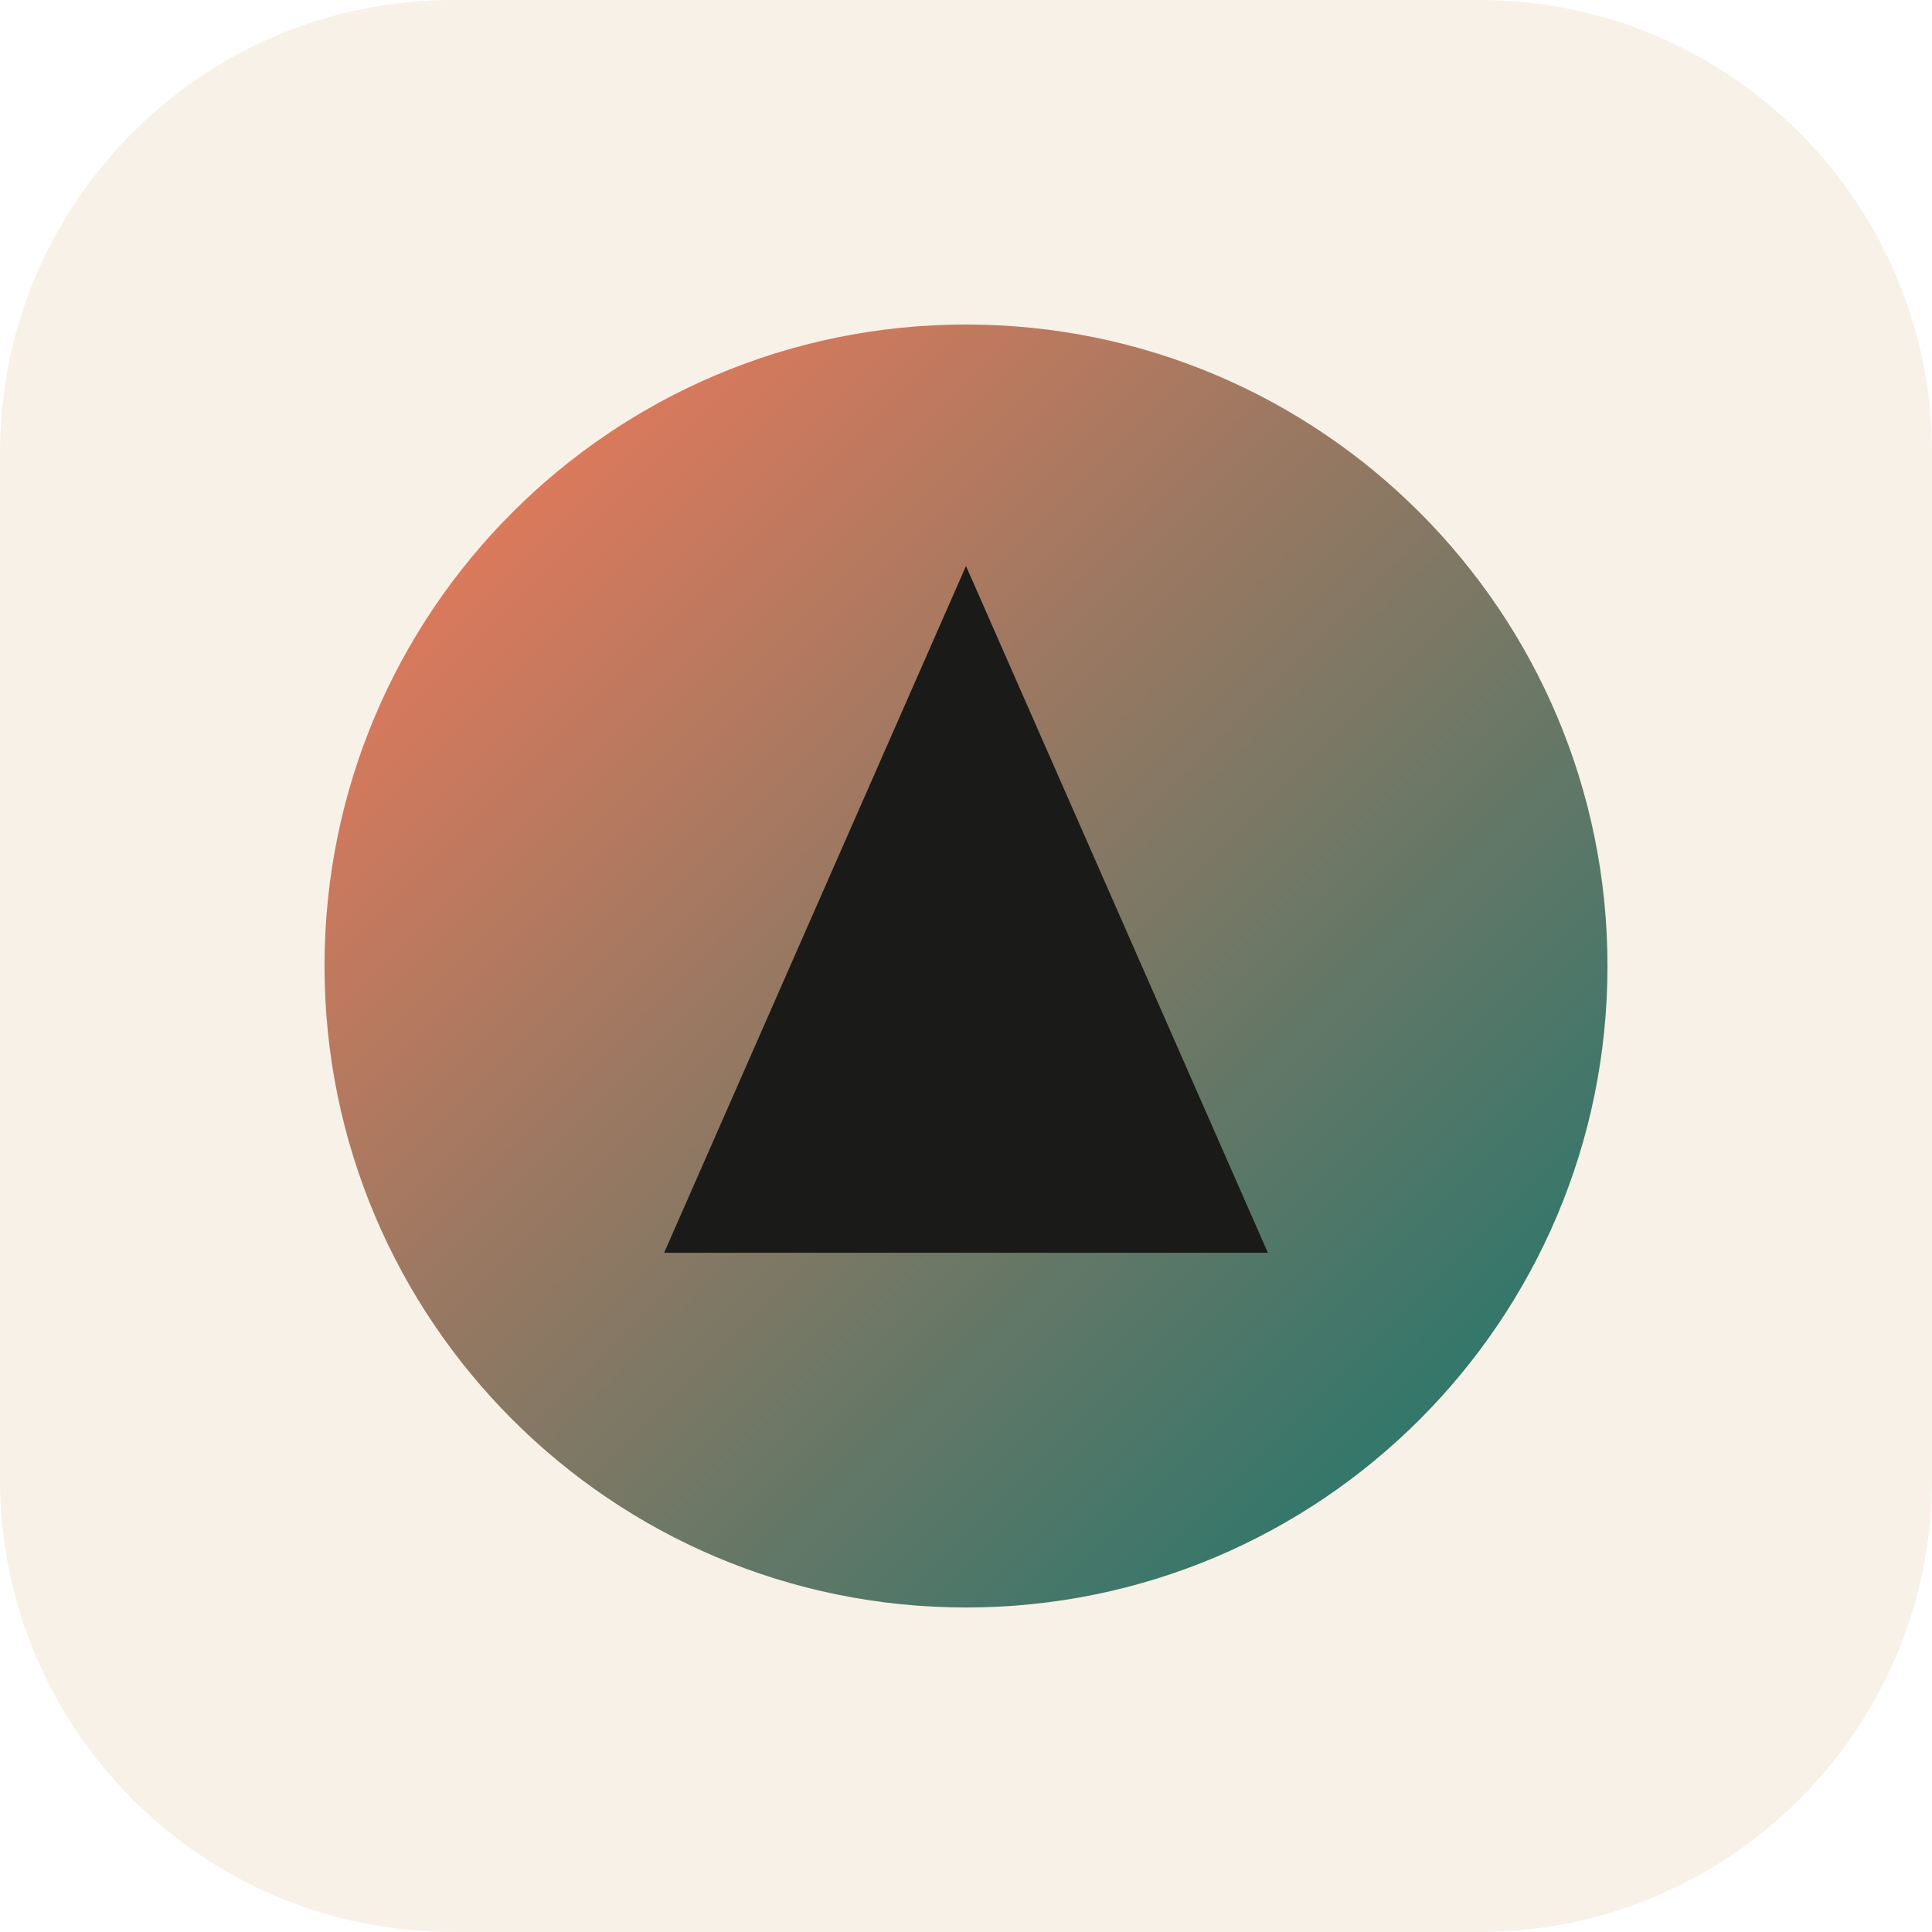
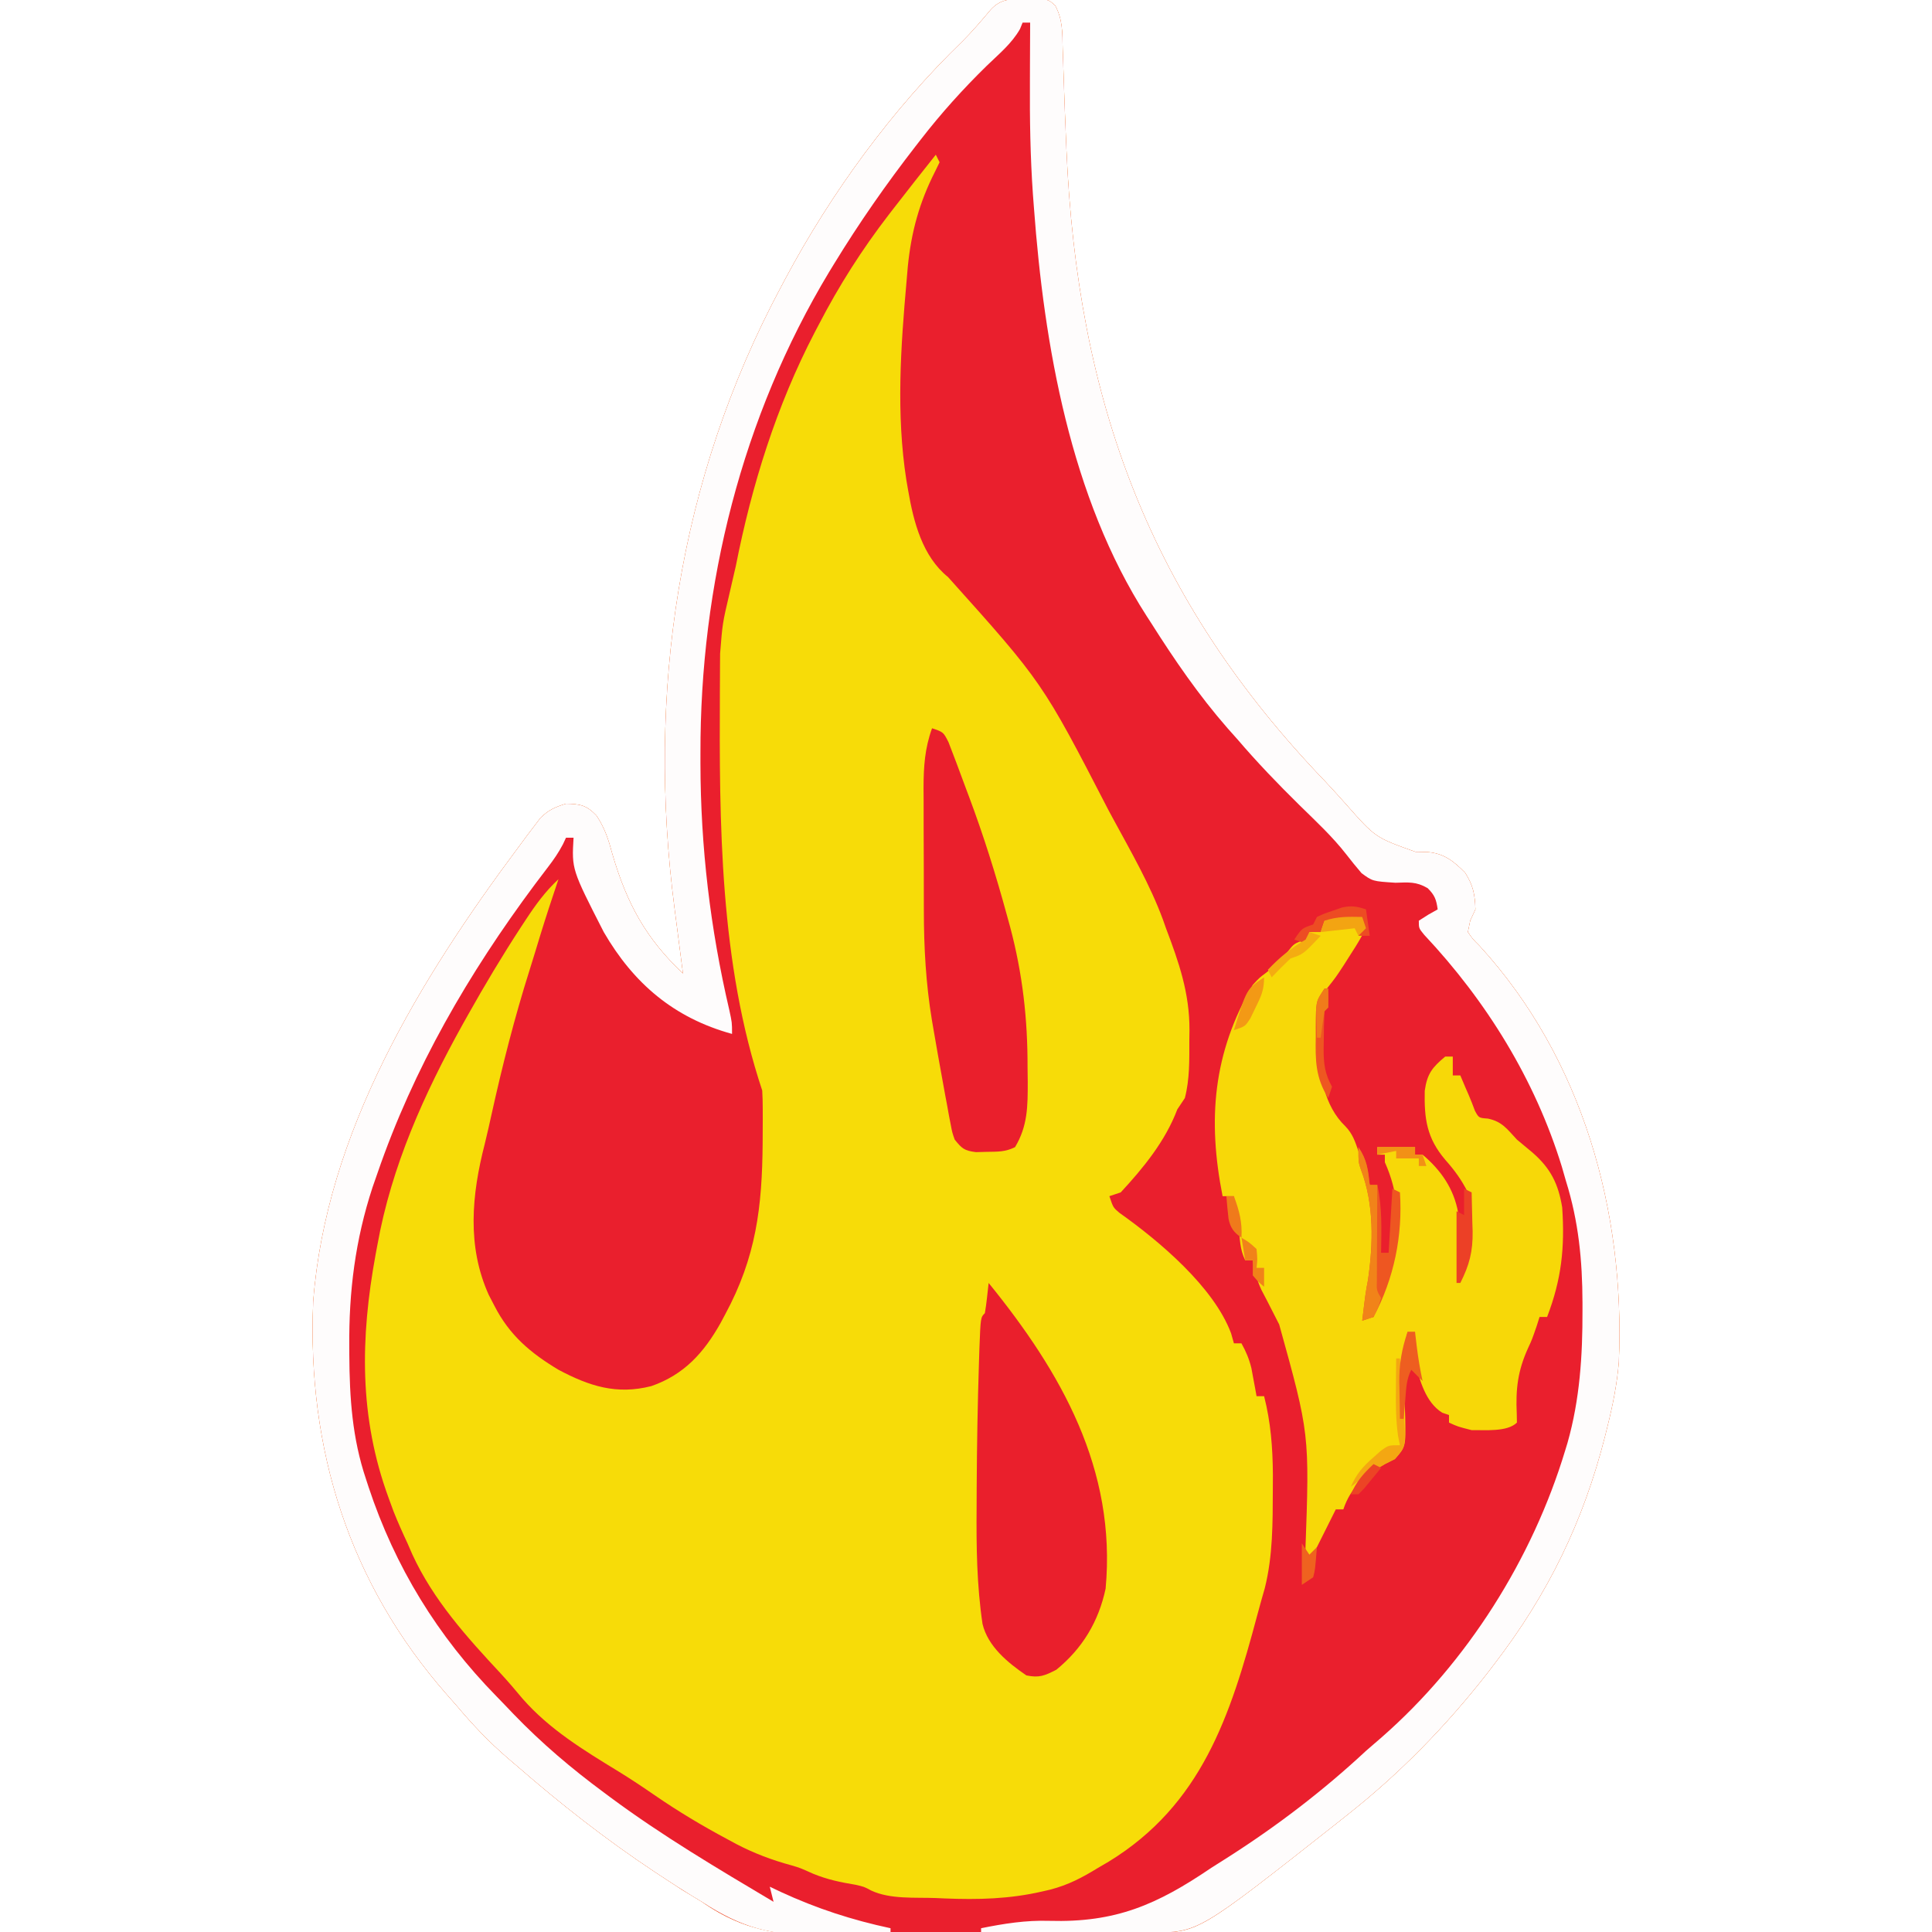
- <svg xmlns="http://www.w3.org/2000/svg" width="512" height="512" viewBox="0 0 512 512" fill="none">
-   <defs>
-     <linearGradient id="g" x1="0" y1="0" x2="1" y2="1">
-       <stop offset="0" stop-color="#ff7a59" />
-       <stop offset="1" stop-color="#0f766e" />
-     </linearGradient>
-   </defs>
-   <rect width="512" height="512" rx="120" fill="#f7f1e7" />
-   <circle cx="256" cy="256" r="170" fill="url(#g)" />
-   <path d="M176 332L256 150L336 332Z" fill="#1a1a18" />
+ <svg xmlns="http://www.w3.org/2000/svg" version="1.1" width="512" height="512">
+   <path d="M0 0 C1.061 -0.037 2.122 -0.075 3.215 -0.113 C6.062 0.312 6.062 0.312 7.701 1.779 C9.721 5.538 9.594 9.063 9.688 13.273 C9.719 14.163 9.751 15.053 9.784 15.97 C9.852 17.881 9.914 19.792 9.971 21.704 C10.125 26.727 10.334 31.748 10.543 36.77 C10.584 37.768 10.625 38.766 10.668 39.794 C13.534 106.71 32.847 159.04 79.13 207.266 C81.09 209.342 82.993 211.46 84.895 213.59 C92.551 222.274 92.551 222.274 103.188 226.062 C104.201 226.078 105.214 226.093 106.258 226.109 C110.695 226.431 113.235 228.485 116.312 231.562 C118.472 234.956 118.922 237.302 119.062 241.312 C118.382 242.767 118.382 242.767 117.688 244.25 C117.378 245.766 117.378 245.766 117.062 247.312 C118.335 249.163 118.335 249.163 120.156 250.977 C147.562 280.899 158.788 321.554 157.062 361.312 C156.59 367.102 155.47 372.684 154.062 378.312 C153.757 379.549 153.757 379.549 153.444 380.811 C147.706 403.444 138.307 422.795 124.062 441.312 C123.127 442.538 123.127 442.538 122.172 443.789 C111.291 457.722 98.948 470.381 85.062 481.312 C83.547 482.519 83.547 482.519 82 483.75 C45.74 512.342 45.74 512.342 33.785 512.487 C32.887 512.5 31.988 512.512 31.063 512.526 C30.075 512.535 29.086 512.544 28.068 512.553 C27.028 512.566 25.989 512.579 24.918 512.592 C14.001 512.72 3.083 512.776 -7.834 512.827 C-13.005 512.854 -18.175 512.903 -23.346 512.971 C-29.599 513.053 -35.851 513.096 -42.104 513.11 C-44.478 513.123 -46.853 513.149 -49.226 513.189 C-63.676 513.422 -73.887 512.738 -85.938 504.312 C-87.692 503.238 -89.45 502.168 -91.215 501.109 C-92.774 500.102 -94.327 499.086 -95.875 498.062 C-96.715 497.511 -97.555 496.959 -98.42 496.391 C-111.278 487.862 -123.309 478.439 -134.938 468.312 C-136.204 467.232 -136.204 467.232 -137.496 466.129 C-142.444 461.849 -146.737 457.317 -150.938 452.312 C-152.206 450.876 -152.206 450.876 -153.5 449.41 C-179.431 419.88 -190.579 384.313 -188.938 345.312 C-185.542 300.374 -160.502 259.594 -134.25 224.438 C-133.591 223.545 -132.932 222.653 -132.253 221.733 C-131.629 220.916 -131.006 220.1 -130.363 219.258 C-129.55 218.183 -129.55 218.183 -128.72 217.086 C-126.592 214.968 -124.798 214.178 -121.938 213.312 C-118.168 213.389 -116.553 213.68 -113.898 216.406 C-111.663 219.719 -110.643 222.942 -109.625 226.75 C-105.815 239.73 -100.82 248.962 -90.938 258.312 C-91.053 257.427 -91.169 256.541 -91.289 255.629 C-91.727 252.26 -92.161 248.89 -92.592 245.52 C-92.777 244.077 -92.964 242.634 -93.153 241.191 C-100.621 184.157 -92.222 127.323 -64.938 76.312 C-64.593 75.661 -64.248 75.01 -63.892 74.339 C-51.668 51.411 -35.499 29.258 -16.789 11.164 C-14.161 8.536 -11.774 5.721 -9.383 2.879 C-6.59 -0.148 -3.965 0.091 0 0 Z " fill="#F7DC08" transform="translate(271.9375,-0.3125)" />
+   <path d="M0 0 C1.061 -0.037 2.122 -0.075 3.215 -0.113 C6.062 0.312 6.062 0.312 7.701 1.779 C9.721 5.538 9.594 9.063 9.688 13.273 C9.719 14.163 9.751 15.053 9.784 15.97 C9.852 17.881 9.914 19.792 9.971 21.704 C10.125 26.727 10.334 31.748 10.543 36.77 C10.584 37.768 10.625 38.766 10.668 39.794 C13.534 106.71 32.847 159.04 79.13 207.266 C81.09 209.342 82.993 211.46 84.895 213.59 C92.551 222.274 92.551 222.274 103.188 226.062 C104.201 226.078 105.214 226.093 106.258 226.109 C110.695 226.431 113.235 228.485 116.312 231.562 C118.472 234.956 118.922 237.302 119.062 241.312 C118.382 242.767 118.382 242.767 117.688 244.25 C117.378 245.766 117.378 245.766 117.062 247.312 C118.335 249.163 118.335 249.163 120.156 250.977 C147.562 280.899 158.788 321.554 157.062 361.312 C156.59 367.102 155.47 372.684 154.062 378.312 C153.757 379.549 153.757 379.549 153.444 380.811 C147.706 403.444 138.307 422.795 124.062 441.312 C123.127 442.538 123.127 442.538 122.172 443.789 C111.291 457.722 98.948 470.381 85.062 481.312 C83.547 482.519 83.547 482.519 82 483.75 C45.74 512.342 45.74 512.342 33.785 512.487 C32.887 512.5 31.988 512.512 31.063 512.526 C30.075 512.535 29.086 512.544 28.068 512.553 C27.028 512.566 25.989 512.579 24.918 512.592 C14.001 512.72 3.083 512.776 -7.834 512.827 C-13.005 512.854 -18.175 512.903 -23.346 512.971 C-29.599 513.053 -35.851 513.096 -42.104 513.11 C-44.478 513.123 -46.853 513.149 -49.226 513.189 C-63.676 513.422 -73.887 512.738 -85.938 504.312 C-87.692 503.238 -89.45 502.168 -91.215 501.109 C-92.774 500.102 -94.327 499.086 -95.875 498.062 C-96.715 497.511 -97.555 496.959 -98.42 496.391 C-111.278 487.862 -123.309 478.439 -134.938 468.312 C-136.204 467.232 -136.204 467.232 -137.496 466.129 C-142.444 461.849 -146.737 457.317 -150.938 452.312 C-152.206 450.876 -152.206 450.876 -153.5 449.41 C-179.431 419.88 -190.579 384.313 -188.938 345.312 C-185.542 300.374 -160.502 259.594 -134.25 224.438 C-133.591 223.545 -132.932 222.653 -132.253 221.733 C-131.629 220.916 -131.006 220.1 -130.363 219.258 C-129.55 218.183 -129.55 218.183 -128.72 217.086 C-126.592 214.968 -124.798 214.178 -121.938 213.312 C-118.168 213.389 -116.553 213.68 -113.898 216.406 C-111.663 219.719 -110.643 222.942 -109.625 226.75 C-105.815 239.73 -100.82 248.962 -90.938 258.312 C-91.053 257.427 -91.169 256.541 -91.289 255.629 C-91.727 252.26 -92.161 248.89 -92.592 245.52 C-92.777 244.077 -92.964 242.634 -93.153 241.191 C-100.621 184.157 -92.222 127.323 -64.938 76.312 C-64.593 75.661 -64.248 75.01 -63.892 74.339 C-51.668 51.411 -35.499 29.258 -16.789 11.164 C-14.161 8.536 -11.774 5.721 -9.383 2.879 C-6.59 -0.148 -3.965 0.091 0 0 Z M-23.938 41.312 C-27.636 45.955 -31.302 50.621 -34.938 55.312 C-35.418 55.932 -35.898 56.552 -36.393 57.19 C-43.51 66.439 -49.571 75.951 -54.938 86.312 C-55.49 87.363 -55.49 87.363 -56.054 88.434 C-66.177 107.887 -72.705 128.848 -76.938 150.312 C-77.49 152.752 -78.052 155.19 -78.625 157.625 C-80.465 165.472 -80.465 165.472 -81.099 173.485 C-81.113 175.002 -81.113 175.002 -81.127 176.55 C-81.132 177.638 -81.136 178.726 -81.141 179.848 C-81.148 180.986 -81.155 182.124 -81.162 183.296 C-81.332 218.524 -81.231 255.433 -69.938 289.312 C-69.844 290.909 -69.807 292.51 -69.805 294.109 C-69.801 295.537 -69.801 295.537 -69.798 296.993 C-69.803 298.006 -69.808 299.019 -69.812 300.062 C-69.817 301.099 -69.822 302.136 -69.827 303.204 C-69.959 320.243 -71.559 333.452 -79.75 348.625 C-80.152 349.378 -80.554 350.131 -80.969 350.907 C-85.41 358.818 -90.648 364.633 -99.34 367.648 C-108.507 369.992 -115.725 367.678 -123.938 363.312 C-131.415 358.828 -136.959 354.125 -140.938 346.312 C-141.422 345.379 -141.907 344.446 -142.406 343.484 C-148.233 330.602 -146.939 316.931 -143.49 303.54 C-142.817 300.825 -142.215 298.098 -141.613 295.367 C-138.772 282.55 -135.564 269.95 -131.606 257.433 C-130.63 254.337 -129.693 251.23 -128.75 248.125 C-127.218 243.162 -125.605 238.232 -123.938 233.312 C-127.395 236.51 -129.992 240.084 -132.562 244 C-132.996 244.658 -133.43 245.316 -133.877 245.994 C-138.846 253.605 -143.491 261.386 -147.938 269.312 C-148.388 270.114 -148.838 270.916 -149.302 271.742 C-159.554 290.191 -168.21 309.435 -171.938 330.312 C-172.084 331.092 -172.231 331.872 -172.382 332.675 C-176.47 354.944 -176.813 375.895 -168.938 397.312 C-168.508 398.483 -168.079 399.653 -167.637 400.859 C-166.495 403.73 -165.252 406.517 -163.938 409.312 C-163.522 410.268 -163.107 411.223 -162.68 412.207 C-157.116 424.336 -148.223 434.169 -139.203 443.855 C-137.207 446.02 -135.319 448.236 -133.438 450.5 C-126.28 458.649 -117.23 464.144 -108.07 469.742 C-104.788 471.758 -101.603 473.881 -98.433 476.069 C-92.198 480.358 -85.804 484.187 -79.125 487.75 C-78.361 488.163 -77.597 488.576 -76.809 489.002 C-72.037 491.49 -67.337 493.25 -62.144 494.664 C-59.938 495.312 -59.938 495.312 -56.438 496.875 C-52.712 498.405 -49.227 499.131 -45.27 499.785 C-42.938 500.312 -42.938 500.312 -41.047 501.332 C-35.974 503.69 -29.485 503.105 -23.938 503.312 C-22.807 503.363 -22.807 503.363 -21.654 503.416 C-12.778 503.782 -4.371 503.577 4.312 501.562 C4.991 501.406 5.67 501.249 6.369 501.087 C11.18 499.837 14.869 497.89 19.062 495.312 C19.989 494.771 20.916 494.23 21.871 493.672 C46.501 478.594 54.145 454.98 61.232 428.414 C61.876 426.008 62.549 423.615 63.238 421.223 C65.407 412.579 65.338 403.861 65.375 395 C65.384 393.067 65.384 393.067 65.393 391.094 C65.337 383.937 64.835 377.258 63.062 370.312 C62.403 370.312 61.742 370.312 61.062 370.312 C60.941 369.637 60.82 368.962 60.695 368.266 C60.528 367.374 60.36 366.482 60.188 365.562 C60.025 364.681 59.863 363.799 59.695 362.891 C59.095 360.443 58.283 358.507 57.062 356.312 C56.403 356.312 55.742 356.312 55.062 356.312 C54.812 355.428 54.562 354.544 54.305 353.633 C49.708 341.347 35.236 329.17 24.707 321.715 C23.062 320.312 23.062 320.312 22.062 317.312 C23.052 316.983 24.043 316.652 25.062 316.312 C31.127 309.756 36.884 302.712 40.062 294.312 C40.722 293.322 41.383 292.332 42.062 291.312 C43.37 286.233 43.246 281.211 43.25 276 C43.262 275.088 43.274 274.176 43.287 273.236 C43.308 263.485 40.498 255.363 37.062 246.312 C36.8 245.567 36.537 244.822 36.266 244.055 C32.817 234.719 27.792 226.043 23.062 217.312 C22.431 216.142 22.431 216.142 21.786 214.948 C4.334 181.143 4.334 181.143 -20.688 153.25 C-27.478 147.779 -29.828 138.639 -31.25 130.375 C-31.413 129.434 -31.576 128.493 -31.744 127.523 C-34.47 110.043 -33.25 92.349 -31.688 74.812 C-31.578 73.531 -31.469 72.25 -31.357 70.93 C-30.436 61.764 -28.301 53.958 -24.125 45.75 C-23.733 44.946 -23.341 44.141 -22.938 43.312 C-23.267 42.653 -23.598 41.992 -23.938 41.312 Z " fill="#EA1F2D" transform="translate(271.9375,-0.3125)" />
+   <path d="M0 0 C1.061 -0.037 2.122 -0.075 3.215 -0.113 C6.062 0.312 6.062 0.312 7.701 1.779 C9.721 5.538 9.594 9.063 9.688 13.273 C9.719 14.163 9.751 15.053 9.784 15.97 C9.852 17.881 9.914 19.792 9.971 21.704 C10.125 26.727 10.334 31.748 10.543 36.77 C10.584 37.768 10.625 38.766 10.668 39.794 C13.534 106.71 32.847 159.04 79.13 207.266 C81.09 209.342 82.993 211.46 84.895 213.59 C92.551 222.274 92.551 222.274 103.188 226.062 C104.201 226.078 105.214 226.093 106.258 226.109 C110.695 226.431 113.235 228.485 116.312 231.562 C118.472 234.956 118.922 237.302 119.062 241.312 C118.382 242.767 118.382 242.767 117.688 244.25 C117.378 245.766 117.378 245.766 117.062 247.312 C118.335 249.163 118.335 249.163 120.156 250.977 C147.562 280.899 158.788 321.554 157.062 361.312 C156.59 367.102 155.47 372.684 154.062 378.312 C153.757 379.549 153.757 379.549 153.444 380.811 C147.706 403.444 138.307 422.795 124.062 441.312 C123.127 442.538 123.127 442.538 122.172 443.789 C111.291 457.722 98.948 470.381 85.062 481.312 C83.547 482.519 83.547 482.519 82 483.75 C45.594 512.457 45.594 512.457 33.246 512.426 C32.245 512.426 31.244 512.426 30.213 512.426 C29.129 512.421 28.046 512.415 26.93 512.41 C25.823 512.409 24.716 512.407 23.575 512.406 C20.029 512.4 16.483 512.388 12.938 512.375 C10.538 512.37 8.138 512.365 5.738 512.361 C-0.154 512.35 -6.046 512.334 -11.938 512.312 C-11.938 511.983 -11.938 511.652 -11.938 511.312 C-5.882 510.086 -0.079 509.165 6.113 509.355 C23.755 509.86 34.634 505.097 49.062 495.312 C50.46 494.419 51.861 493.531 53.266 492.648 C66.352 484.325 78.72 474.879 90.062 464.312 C91.454 463.099 92.85 461.891 94.25 460.688 C116.88 440.863 134.189 413.41 142.875 384.625 C143.07 383.985 143.265 383.345 143.466 382.686 C146.738 371.175 147.471 359.539 147.438 347.625 C147.437 346.573 147.437 346.573 147.437 345.5 C147.403 334.31 146.411 324.027 143.062 313.312 C142.7 312.054 142.338 310.796 141.965 309.5 C134.873 286.422 121.992 265.612 105.496 248.055 C104.062 246.312 104.062 246.312 104.062 244.312 C106.562 242.688 106.562 242.688 109.062 241.312 C108.706 238.724 108.288 237.534 106.402 235.68 C103.374 233.91 101.358 234.146 97.875 234.25 C91.795 233.854 91.795 233.854 88.879 231.699 C87.49 230.081 86.15 228.42 84.844 226.734 C81.147 221.982 76.727 217.897 72.438 213.688 C66.735 208.078 61.26 202.392 56.062 196.312 C55.175 195.313 54.286 194.316 53.395 193.32 C45.723 184.543 39.291 175.155 33.062 165.312 C32.685 164.73 32.307 164.147 31.918 163.546 C11.767 132.216 4.758 91.866 2.062 55.312 C1.975 54.163 1.887 53.013 1.797 51.829 C1.096 41.809 0.941 31.853 1 21.812 C1.005 20.296 1.01 18.779 1.014 17.262 C1.024 13.612 1.042 9.962 1.062 6.312 C0.403 6.312 -0.258 6.312 -0.938 6.312 C-1.278 7.148 -1.278 7.148 -1.625 8 C-3.837 11.897 -7.321 14.713 -10.516 17.82 C-16.805 23.981 -22.535 30.343 -27.938 37.312 C-28.392 37.896 -28.847 38.48 -29.316 39.082 C-37.108 49.123 -44.315 59.462 -50.938 70.312 C-51.357 71 -51.777 71.687 -52.21 72.395 C-75.372 110.862 -86.408 155.321 -86.312 200 C-86.313 200.882 -86.313 201.764 -86.313 202.673 C-86.27 224.809 -83.711 246.371 -78.672 267.953 C-77.938 271.312 -77.938 271.312 -77.938 274.312 C-93.314 270.078 -104.023 260.965 -111.938 247.312 C-120.431 230.699 -120.431 230.699 -119.938 222.312 C-120.597 222.312 -121.257 222.312 -121.938 222.312 C-122.21 222.895 -122.483 223.477 -122.765 224.077 C-123.919 226.277 -125.193 228.117 -126.703 230.086 C-127.256 230.817 -127.809 231.547 -128.379 232.3 C-129.274 233.482 -129.274 233.482 -130.188 234.688 C-147.772 258.306 -162.352 283.408 -171.938 311.312 C-172.356 312.513 -172.775 313.713 -173.207 314.949 C-177.788 328.899 -179.503 342.6 -179.375 357.188 C-179.372 357.929 -179.369 358.67 -179.366 359.434 C-179.297 370.791 -178.589 381.489 -174.938 392.312 C-174.608 393.326 -174.608 393.326 -174.272 394.36 C-167.28 415.489 -155.955 433.954 -140.378 449.841 C-138.854 451.397 -137.353 452.974 -135.852 454.551 C-128.431 462.251 -120.529 468.958 -111.938 475.312 C-111.085 475.948 -111.085 475.948 -110.215 476.597 C-96.431 486.83 -81.678 495.545 -66.938 504.312 C-67.267 502.993 -67.597 501.673 -67.938 500.312 C-66.968 500.771 -65.999 501.23 -65 501.703 C-55.486 506.095 -46.178 509.12 -35.938 511.312 C-35.938 511.642 -35.938 511.973 -35.938 512.312 C-40.647 512.513 -45.354 512.657 -50.067 512.752 C-51.663 512.792 -53.258 512.846 -54.852 512.916 C-67.426 513.455 -75.414 511.151 -85.938 504.312 C-86.856 503.757 -87.774 503.201 -88.72 502.629 C-91.141 501.155 -93.511 499.626 -95.875 498.062 C-96.715 497.511 -97.555 496.959 -98.42 496.391 C-111.278 487.862 -123.309 478.439 -134.938 468.312 C-136.204 467.232 -136.204 467.232 -137.496 466.129 C-142.444 461.849 -146.737 457.317 -150.938 452.312 C-152.206 450.876 -152.206 450.876 -153.5 449.41 C-179.431 419.88 -190.579 384.313 -188.938 345.312 C-185.542 300.374 -160.502 259.594 -134.25 224.438 C-133.591 223.545 -132.932 222.653 -132.253 221.733 C-131.629 220.916 -131.006 220.1 -130.363 219.258 C-129.55 218.183 -129.55 218.183 -128.72 217.086 C-126.592 214.968 -124.798 214.178 -121.938 213.312 C-118.168 213.389 -116.553 213.68 -113.898 216.406 C-111.663 219.719 -110.643 222.942 -109.625 226.75 C-105.815 239.73 -100.82 248.962 -90.938 258.312 C-91.053 257.427 -91.169 256.541 -91.289 255.629 C-91.727 252.26 -92.161 248.89 -92.592 245.52 C-92.777 244.077 -92.964 242.634 -93.153 241.191 C-100.621 184.157 -92.222 127.323 -64.938 76.312 C-64.593 75.661 -64.248 75.01 -63.892 74.339 C-51.668 51.411 -35.499 29.258 -16.789 11.164 C-14.161 8.536 -11.774 5.721 -9.383 2.879 C-6.59 -0.148 -3.965 0.091 0 0 Z " fill="#FEFCFC" transform="translate(271.9375,-0.3125)" />
+   <path d="M0 0 C0.495 1.485 0.495 1.485 1 3 C-0.148 5.222 -1.324 7.23 -2.688 9.312 C-3.745 10.977 -3.745 10.977 -4.824 12.676 C-7 16 -7 16 -9.234 18.816 C-11.643 23.159 -11.645 26.735 -11.562 31.625 C-11.552 32.95 -11.552 32.95 -11.54 34.302 C-11.318 41.799 -10.147 50.011 -4.461 55.48 C-2.491 57.53 -1.861 59.573 -0.938 62.25 C-0.617 63.163 -0.296 64.075 0.035 65.016 C0.354 66 0.672 66.985 1 68 C1.365 69.096 1.73 70.191 2.105 71.32 C3.13 75.533 3.302 79.312 3.25 83.625 C3.246 84.405 3.242 85.186 3.238 85.99 C3.138 92.792 2.322 99.32 1 106 C1.66 106 2.32 106 3 106 C3.103 105.361 3.206 104.721 3.312 104.062 C3.89 101.491 4.594 99.116 5.438 96.625 C5.7 95.84 5.963 95.055 6.234 94.246 C6.868 92.387 7.525 90.536 8.188 88.688 C10.058 80.197 9.512 72.902 6 65 C6 64.34 6 63.68 6 63 C5.34 63 4.68 63 4 63 C4 62.34 4 61.68 4 61 C7.3 61 10.6 61 14 61 C14 61.66 14 62.32 14 63 C14.66 63 15.32 63 16 63 C20.848 67.082 24.297 72.03 25.414 78.336 C25.61 80.729 25.707 83.099 25.75 85.5 C25.78 86.322 25.809 87.145 25.84 87.992 C25.91 89.994 25.957 91.997 26 94 C29.662 88.299 29.232 79.499 28 73 C26.326 69.668 24.509 67.175 22.043 64.395 C17.09 58.589 16.418 53.499 16.57 46.082 C17.199 41.573 18.542 39.882 22 37 C22.66 37 23.32 37 24 37 C24 38.65 24 40.3 24 42 C24.66 42 25.32 42 26 42 C26.454 43.072 26.907 44.145 27.375 45.25 C27.653 45.887 27.932 46.524 28.219 47.18 C28.812 48.561 29.355 49.964 29.875 51.375 C30.9 53.261 30.9 53.261 33.312 53.438 C37.086 54.227 38.378 56.195 41 59 C42.369 60.153 43.744 61.299 45.125 62.438 C49.938 66.616 51.984 70.749 53 77 C53.716 87.614 52.826 96.025 49 106 C48.34 106 47.68 106 47 106 C46.629 107.176 46.629 107.176 46.25 108.375 C45 112 45 112 43.977 114.203 C41.242 120.215 40.646 125.034 40.957 131.629 C40.971 132.411 40.985 133.194 41 134 C38.449 136.551 32.43 135.933 29 136 C25.312 135.062 25.312 135.062 23 134 C23 133.34 23 132.68 23 132 C22.402 131.794 21.804 131.588 21.188 131.375 C16.788 128.609 15.261 122.849 14 118 C13.849 115.307 13.907 112.701 14 110 C13.34 110 12.68 110 12 110 C11.183 114.337 10.961 118.377 11.078 122.793 C11.104 123.835 11.13 124.877 11.156 125.951 C11.219 128.121 11.297 130.29 11.391 132.459 C11.548 140.384 11.548 140.384 8.641 143.652 C7.334 144.319 7.334 144.319 6 145 C0.769 147.877 -3.056 151.168 -5 157 C-5.66 157 -6.32 157 -7 157 C-7.276 157.552 -7.552 158.103 -7.836 158.672 C-9.891 162.781 -11.945 166.891 -14 171 C-14.33 171 -14.66 171 -15 171 C-15.02 170.004 -15.04 169.007 -15.06 167.981 C-13.946 137.009 -13.946 137.009 -22 108 C-23.072 105.921 -24.134 103.838 -25.188 101.75 C-25.697 100.775 -26.206 99.801 -26.73 98.797 C-27.929 96.157 -28.568 93.855 -29 91 C-29.66 91 -30.32 91 -31 91 C-32.447 88.106 -32.432 85.192 -32.719 81.996 C-32.795 80.004 -32.795 80.004 -34 79 C-34.041 77.334 -34.043 75.666 -34 74 C-34.99 74 -35.98 74 -37 74 C-41.013 53.721 -39.565 36.103 -29 18 C-27.219 16.082 -27.219 16.082 -25.5 14.812 C-23.172 12.992 -21.634 11.542 -19.75 9.188 C-18 7 -18 7 -15 6 C-14.67 5.34 -14.34 4.68 -14 4 C-13.01 3.67 -12.02 3.34 -11 3 C-10.67 2.34 -10.34 1.68 -10 1 C-6.527 -0.158 -3.639 -0.069 0 0 Z " fill="#F7D808" transform="translate(361,243)" />
+   <path d="M0 0 C19.198 23.625 33.917 49.365 31 81 C29.131 89.759 24.858 96.851 17.938 102.5 C14.825 104.089 13.41 104.7 10 104 C5.09 100.647 -0.223 96.311 -1.626 90.332 C-3.153 79.998 -3.27 69.864 -3.188 59.438 C-3.18 57.631 -3.173 55.824 -3.166 54.018 C-3.108 43.008 -2.92 32.004 -2.562 21 C-2.523 19.785 -2.484 18.57 -2.444 17.318 C-2.129 9.129 -2.129 9.129 -1 8 C-0.769 6.653 -0.588 5.296 -0.438 3.938 C-0.221 1.988 -0.221 1.988 0 0 Z " fill="#EA1F2C" transform="translate(262,340)" />
+   <path d="M0 0 C3 1 3 1 4.359 3.676 C4.818 4.876 5.277 6.076 5.75 7.312 C6.005 7.98 6.261 8.647 6.524 9.335 C7.363 11.551 8.182 13.775 9 16 C9.279 16.742 9.558 17.485 9.845 18.25 C13.684 28.505 16.93 38.874 19.812 49.438 C20.102 50.49 20.392 51.543 20.691 52.628 C23.996 65.068 25.346 77.01 25.312 89.875 C25.329 91.141 25.345 92.407 25.361 93.711 C25.365 100.171 25.367 105.38 22 111 C19.42 112.29 17.443 112.204 14.562 112.25 C13.594 112.276 12.626 112.302 11.629 112.328 C8.518 111.94 7.931 111.384 6 109 C5.34 107.109 5.34 107.109 4.938 104.965 C4.782 104.164 4.626 103.364 4.466 102.539 C4.312 101.68 4.158 100.822 4 99.938 C3.833 99.051 3.665 98.164 3.493 97.25 C2.98 94.503 2.487 91.752 2 89 C1.85 88.162 1.7 87.324 1.545 86.46 C1.126 84.1 0.716 81.738 0.312 79.375 C0.193 78.679 0.074 77.983 -0.049 77.265 C-1.629 67.659 -2.158 58.188 -2.168 48.457 C-2.171 47.289 -2.175 46.121 -2.178 44.918 C-2.183 42.465 -2.185 40.012 -2.185 37.559 C-2.187 33.813 -2.206 30.068 -2.225 26.322 C-2.228 23.93 -2.23 21.537 -2.23 19.145 C-2.238 18.031 -2.245 16.917 -2.252 15.77 C-2.236 10.115 -1.919 5.336 0 0 Z " fill="#EA1F2C" transform="translate(247,193)" />
+   <path d="M0 0 C2.296 3.445 2.54 5.938 3 10 C3.66 10 4.32 10 5 10 C6.326 15.967 6.088 21.926 6 28 C6.66 28 7.32 28 8 28 C8.33 22.39 8.66 16.78 9 11 C9.66 11.33 10.32 11.66 11 12 C11.755 23.447 9.442 34.826 4 45 C2.515 45.495 2.515 45.495 1 46 C1.906 38.494 1.906 38.494 2.52 35.273 C3.927 25.685 4.185 15.061 0.656 5.945 C0 4 0 4 0 0 Z " fill="#EE5621" transform="translate(360,304)" />
+   <path d="M0 0 C2.296 3.445 2.54 5.938 3 10 C3.66 10 4.32 10 5 10 C4.995 10.838 4.99 11.675 4.984 12.539 C4.967 15.643 4.955 18.748 4.945 21.853 C4.938 23.859 4.925 25.865 4.912 27.871 C4.909 29.128 4.906 30.385 4.902 31.68 C4.897 32.842 4.892 34.005 4.886 35.203 C4.806 37.955 4.806 37.955 6 40 C5.25 42.562 5.25 42.562 4 45 C2.515 45.495 2.515 45.495 1 46 C1.906 38.494 1.906 38.494 2.52 35.273 C3.927 25.685 4.185 15.061 0.656 5.945 C0 4 0 4 0 0 Z " fill="#F18319" transform="translate(360,304)" />
+   <path d="M0 0 C0.66 0.33 1.32 0.66 2 1 C2.082 3.688 2.141 6.374 2.188 9.062 C2.225 10.191 2.225 10.191 2.264 11.342 C2.333 16.666 1.407 20.243 -1 25 C-1.33 25 -1.66 25 -2 25 C-2 18.73 -2 12.46 -2 6 C-1.01 6.495 -1.01 6.495 0 7 C0 4.69 0 2.38 0 0 Z " fill="#EC4026" transform="translate(388,315)" />
+   <path d="M0 0 C0.33 0 0.66 0 1 0 C1.313 3.914 1.568 7.831 1.812 11.75 C1.947 13.417 1.947 13.417 2.084 15.117 C2.556 23.363 2.556 23.363 -0.328 26.668 C-1.21 27.108 -2.092 27.547 -3 28 C-3.846 28.516 -4.691 29.031 -5.562 29.562 C-6.367 30.037 -7.171 30.511 -8 31 C-9.346 31.982 -10.684 32.977 -12 34 C-10.566 30.641 -8.806 28.641 -6.062 26.25 C-5.373 25.636 -4.683 25.023 -3.973 24.391 C-2 23 -2 23 1 23 C0.836 22.193 0.673 21.386 0.504 20.555 C-0.089 16.372 -0.109 12.341 -0.062 8.125 C-0.058 7.341 -0.053 6.558 -0.049 5.75 C-0.037 3.833 -0.019 1.917 0 0 Z " fill="#F4A712" transform="translate(370,360)" />
+   <path d="M0 0 C0.33 2.31 0.66 4.62 1 7 C0.01 7 -0.98 7 -2 7 C-1.67 5.68 -1.34 4.36 -1 3 C-4.3 3 -7.6 3 -11 3 C-11.33 3.99 -11.66 4.98 -12 6 C-12.99 6 -13.98 6 -15 6 C-15.33 6.99 -15.66 7.98 -16 9 C-16.99 8.67 -17.98 8.34 -19 8 C-17 5 -17 5 -14 4 C-13.67 3.34 -13.34 2.68 -13 2 C-11.074 1.113 -11.074 1.113 -8.688 0.312 C-7.518 -0.095 -7.518 -0.095 -6.324 -0.512 C-3.817 -1.038 -2.399 -0.818 0 0 Z " fill="#ED4C23" transform="translate(362,241)" />
+   <path d="M0 0 C0.66 0 1.32 0 2 0 C2.144 1.217 2.289 2.434 2.438 3.688 C2.828 6.827 3.324 9.908 4 13 C3.01 12.01 2.02 11.02 1 10 C-0.284 12.569 -0.33 14.766 -0.562 17.625 C-0.646 18.628 -0.73 19.631 -0.816 20.664 C-0.877 21.435 -0.938 22.206 -1 23 C-1.33 23 -1.66 23 -2 23 C-2.054 20.479 -2.094 17.959 -2.125 15.438 C-2.142 14.733 -2.159 14.029 -2.176 13.303 C-2.22 8.481 -1.528 4.577 0 0 Z " fill="#EE5E20" transform="translate(373,353)" />
+   <path d="M0 0 C0.33 0 0.66 0 1 0 C1.043 1.666 1.041 3.334 1 5 C0.67 5.33 0.34 5.66 0 6 C-0.127 8.617 -0.185 11.195 -0.188 13.812 C-0.2 14.538 -0.212 15.263 -0.225 16.01 C-0.235 19.941 0.109 22.578 2 26 C1.67 26.99 1.34 27.98 1 29 C-2.403 23.568 -2.425 19.008 -2.312 12.812 C-2.316 11.911 -2.319 11.009 -2.322 10.08 C-2.268 3.401 -2.268 3.401 0 0 Z " fill="#EE5721" transform="translate(351,262)" />
+   <path d="M0 0 C0.33 0.99 0.66 1.98 1 3 C0.34 3.66 -0.32 4.32 -1 5 C-1.33 4.34 -1.66 3.68 -2 3 C-6.455 3.495 -6.455 3.495 -11 4 C-10.67 3.01 -10.34 2.02 -10 1 C-6.527 -0.158 -3.639 -0.069 0 0 Z " fill="#F3A412" transform="translate(361,243)" />
+   <path d="M0 0 C0 3.42 -0.808 5.081 -2.312 8.125 C-2.742 9.014 -3.171 9.904 -3.613 10.82 C-5 13 -5 13 -8 14 C-4.62 3.08 -4.62 3.08 0 0 Z " fill="#F39915" transform="translate(335,259)" />
+   <path d="M0 0 C0.99 0.33 1.98 0.66 3 1 C-1.625 5.875 -1.625 5.875 -5 7 C-6.706 8.627 -8.378 10.29 -10 12 C-10.33 11.34 -10.66 10.68 -11 10 C-7.871 6.692 -4.92 4.287 -1 2 C-0.67 1.34 -0.34 0.68 0 0 Z " fill="#F4AC11" transform="translate(347,247)" />
+   <path d="M0 0 C0.99 1.485 0.99 1.485 2 3 C2.66 2.34 3.32 1.68 4 1 C3.512 7.055 3.512 7.055 3 9 C2.01 9.66 1.02 10.32 0 11 C0 7.37 0 3.74 0 0 Z " fill="#EF621F" transform="translate(345,409)" />
+   <path d="M0 0 C2 1.188 2 1.188 4 3 C4.25 5.688 4.25 5.688 4 8 C4.66 8 5.32 8 6 8 C6 9.65 6 11.3 6 13 C4.5 11.75 4.5 11.75 3 10 C3 8.68 3 7.36 3 6 C2.34 6 1.68 6 1 6 C0.67 4.02 0.34 2.04 0 0 Z " fill="#F18219" transform="translate(329,328)" />
+   <path d="M0 0 C3.3 0 6.6 0 10 0 C10 0.66 10 1.32 10 2 C10.66 2 11.32 2 12 2 C12.33 2.99 12.66 3.98 13 5 C12.34 5 11.68 5 11 5 C11 4.34 11 3.68 11 3 C9.02 3 7.04 3 5 3 C5 2.34 5 1.68 5 1 C3.35 1.33 1.7 1.66 0 2 C0 1.34 0 0.68 0 0 Z " fill="#F29016" transform="translate(365,304)" />
+   <path d="M0 0 C0.66 0.33 1.32 0.66 2 1 C1.049 2.173 0.089 3.338 -0.875 4.5 C-1.409 5.15 -1.942 5.799 -2.492 6.469 C-2.99 6.974 -3.487 7.479 -4 8 C-4.66 8 -5.32 8 -6 8 C-4.557 4.634 -2.667 2.49 0 0 Z " fill="#EC4425" transform="translate(364,388)" />
+   <path d="M0 0 C0.66 0 1.32 0 2 0 C3.423 3.823 4.24 6.913 4 11 C1.966 9.585 1.096 8.45 0.578 6.02 C0.337 4.018 0.165 2.009 0 0 Z " fill="#F07A1B" transform="translate(325,317)" />
+   <path d="M0 0 C0.33 0 0.66 0 1 0 C1.043 1.666 1.041 3.334 1 5 C0.67 5.33 0.34 5.66 0 6 C-0.368 8.328 -0.702 10.662 -1 13 C-1.33 13 -1.66 13 -2 13 C-2.054 11.396 -2.093 9.792 -2.125 8.188 C-2.148 7.294 -2.171 6.401 -2.195 5.48 C-2 3 -2 3 0 0 Z " fill="#F07B1A" transform="translate(351,262)" />
</svg>
